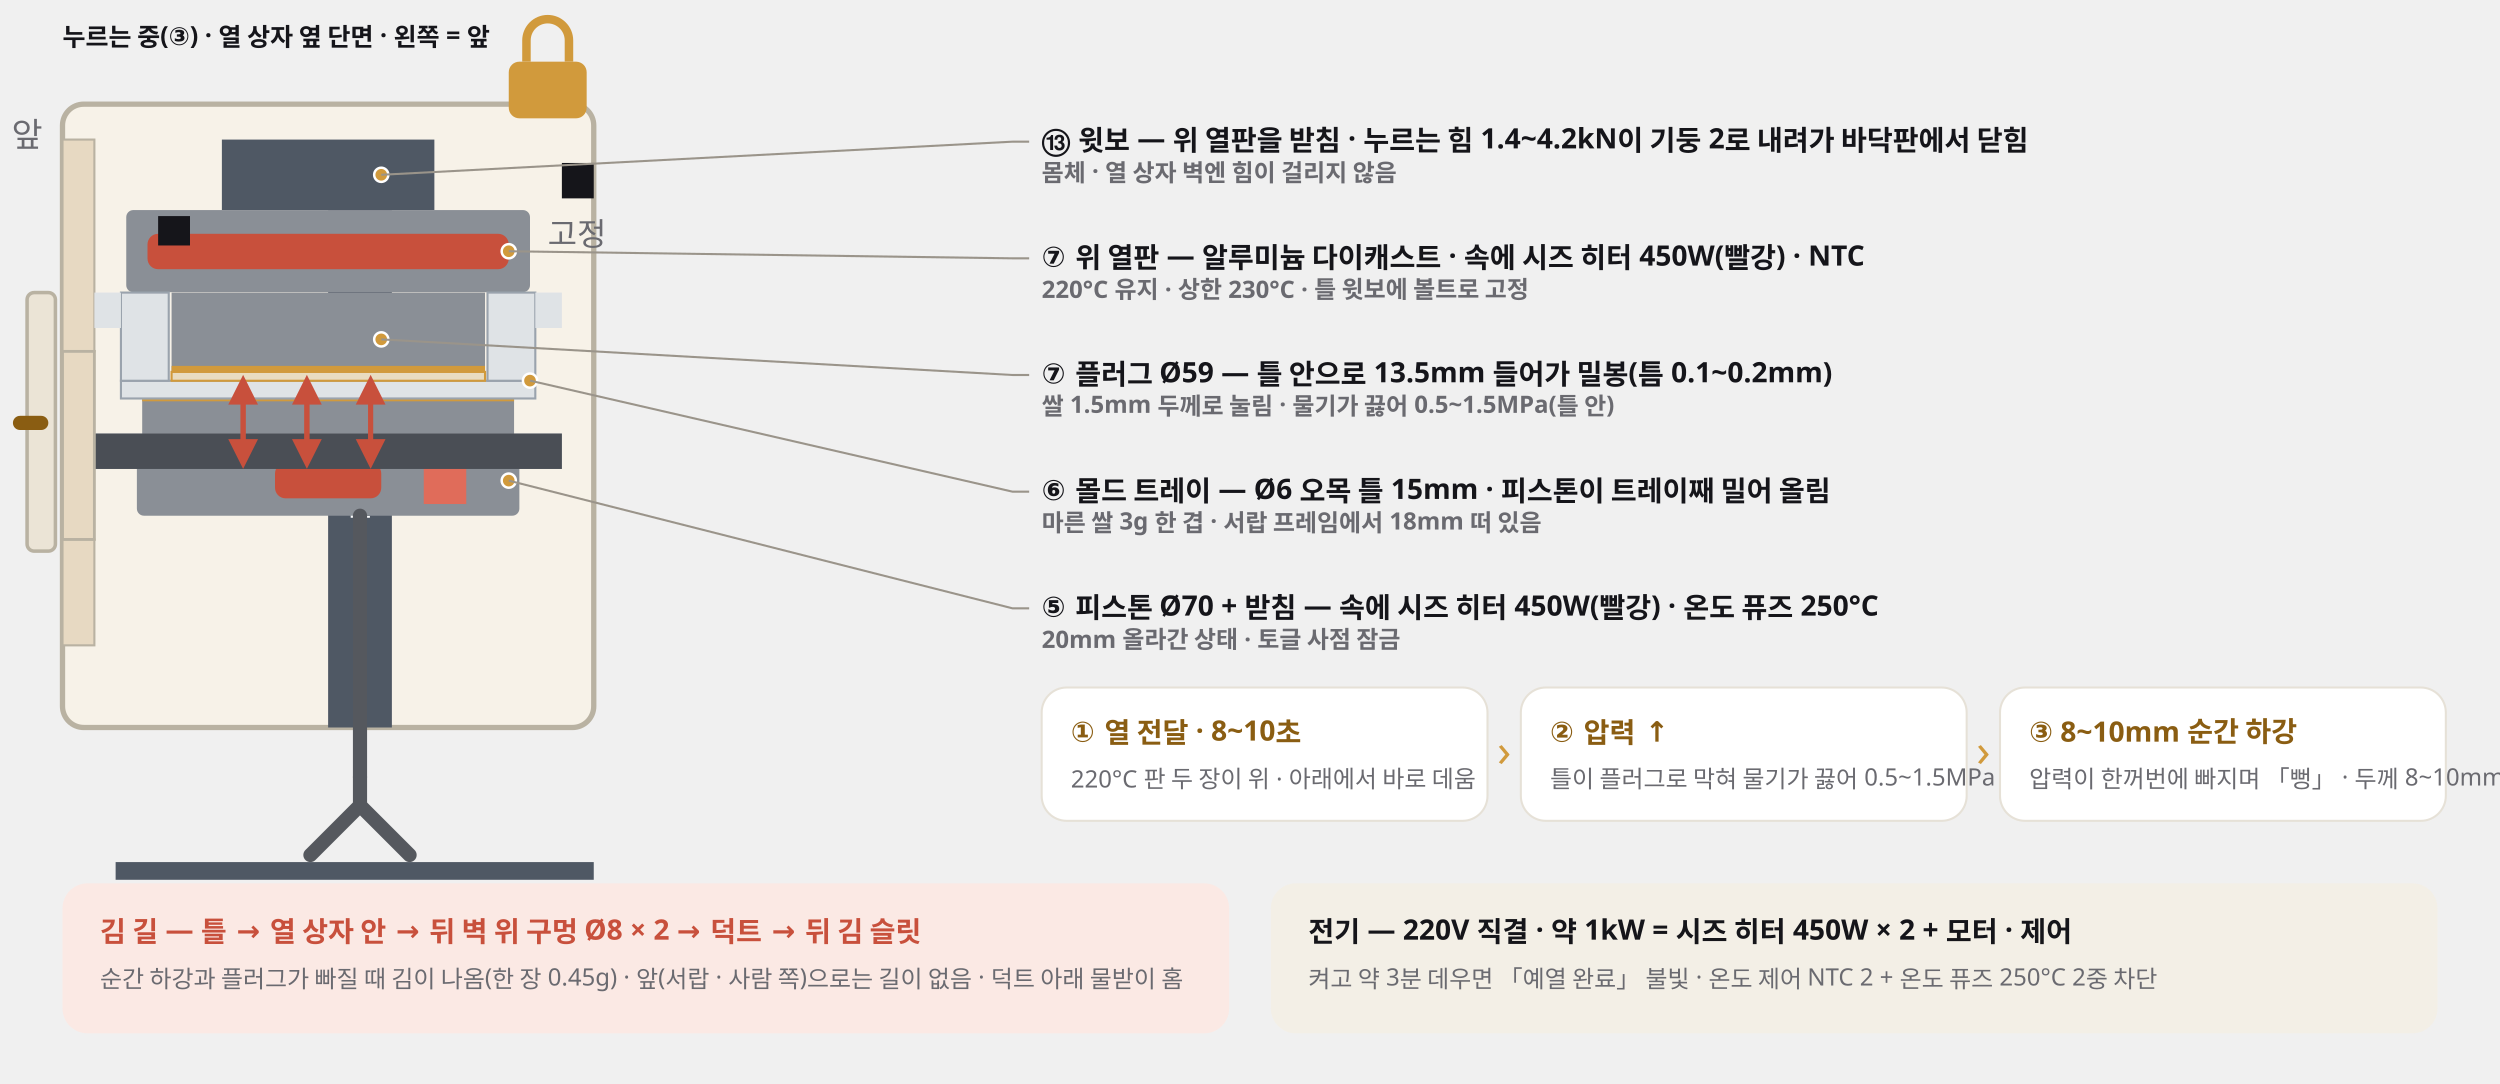
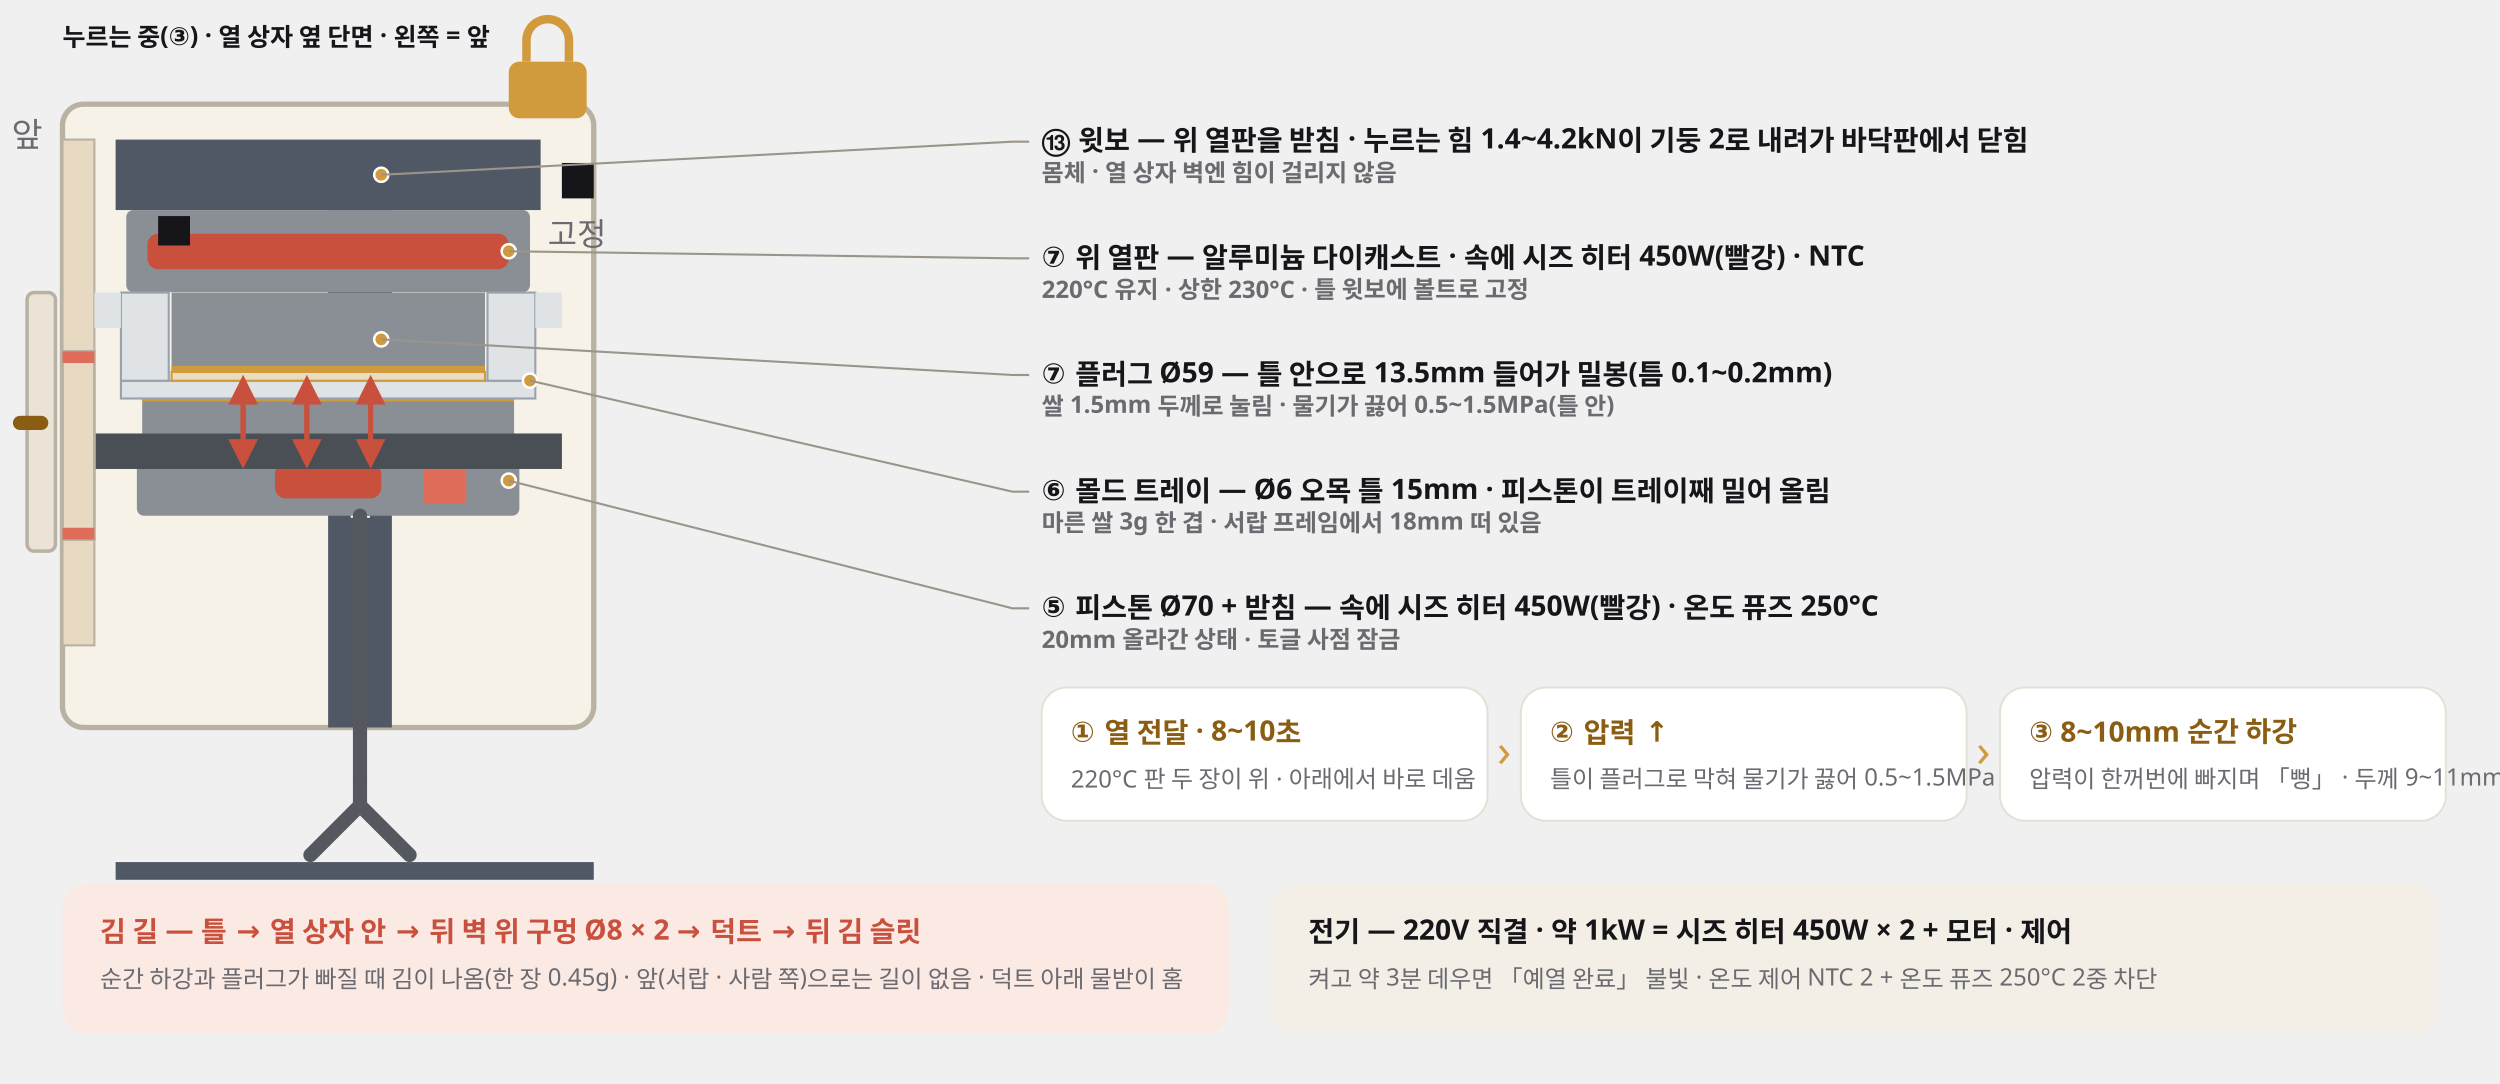
<svg xmlns="http://www.w3.org/2000/svg" viewBox="0 0 1200 520" font-family="NanumSquare, Pretendard, sans-serif">
  <defs>
    <pattern id="hatch" width="7" height="7" patternUnits="userSpaceOnUse" patternTransform="rotate(45)">
      <line x1="0" y1="0" x2="0" y2="7" stroke="#8a5d12" stroke-width="1.1" opacity=".55" />
    </pattern>
    <linearGradient id="glassT" x1="0" y1="0" x2="1" y2="1">
      <stop offset="0" stop-color="#3a3a40" />
      <stop offset=".5" stop-color="#101014" />
      <stop offset="1" stop-color="#2c2c32" />
    </linearGradient>
    <marker id="arr" viewBox="0 0 10 10" refX="8" refY="5" markerWidth="7" markerHeight="7" orient="auto-start-reverse">
      <path d="M0,0 L10,5 L0,10 z" fill="#d19a3c" />
    </marker>
    <marker id="arrg" viewBox="0 0 10 10" refX="8" refY="5" markerWidth="6" markerHeight="6" orient="auto-start-reverse">
      <path d="M0,0 L10,5 L0,10 z" fill="#6a6a70" />
    </marker>
    <marker id="arrh" viewBox="0 0 10 10" refX="8" refY="5" markerWidth="6" markerHeight="6" orient="auto-start-reverse">
      <path d="M0,0 L10,5 L0,10 z" fill="#c8503c" />
    </marker>
  </defs>
  <g transform="translate(30,50) scale(1.7) translate(-66,-62)">
    <rect x="66" y="62" width="150" height="176" rx="6" fill="#f7f2e8" stroke="#b9b2a2" stroke-width="1.5" />
    <rect x="192" y="50" width="22" height="16" rx="3" fill="#d19a3c" />
    <path d="M197 50 v-6 a6 6 0 0 1 12 0 v6" fill="none" stroke="#d19a3c" stroke-width="2.4" />
    <text x="56" y="74" font-size="9.5" fill="#6a6a70" text-anchor="middle">앞</text>
    <rect x="66.0" y="72.0" width="9.0" height="59.8" fill="#e7d9c2" stroke="#b9b2a2" stroke-width=".6" />
    <rect x="66.0" y="184.9" width="9.0" height="29.9" fill="#e7d9c2" stroke="#b9b2a2" stroke-width=".6" />
    <rect x="207.0" y="78.6" width="9.0" height="10.0" fill="#15151a" />
    <rect x="141.0" y="91.9" width="18.0" height="146.1" fill="#4f5864" />
-     <rect x="111.0" y="72.0" width="60.0" height="19.9" fill="#4f5864" />
+     <rect x="81.0" y="72.0" width="120.0" height="19.9" fill="#4f5864" />
    <text x="150.0" y="178.2" font-size="8.5" fill="#fff" text-anchor="middle">틀</text>
    <rect x="84.0" y="91.9" width="114.0" height="23.2" fill="#8a8f96" rx="2" />
    <rect x="90.0" y="98.6" width="102.0" height="10.0" fill="#c8503c" rx="3" />
    <rect x="96.8" y="115.2" width="88.5" height="22.4" fill="#8a8f96" />
    <rect x="96.8" y="135.9" width="88.5" height="1.7" fill="#d19a3c" />
    <rect x="93.0" y="93.6" width="9.0" height="8.3" fill="#15151a" />
    <text x="203.0" y="101.9" font-size="9" fill="#6a6a70">고정</text>
    <rect x="75.0" y="155.0" width="132.0" height="10.0" fill="#b9bec4" />
    <rect x="87.0" y="158.3" width="108.0" height="19.9" fill="#8a8f96" rx="2" />
    <rect x="126.0" y="163.3" width="30.0" height="10.0" fill="#c8503c" rx="3" />
    <rect x="88.5" y="145.0" width="105.0" height="13.3" fill="#8a8f96" />
    <rect x="88.5" y="144.2" width="105.0" height="1.7" fill="#d19a3c" />
    <rect x="168.0" y="161.6" width="12.0" height="13.3" fill="#e06c5a" />
    <rect x="75.0" y="155.0" width="132.0" height="10.0" fill="#4a4e55" />
    <rect x="66.0" y="131.8" width="9.0" height="53.1" fill="#e7d9c2" stroke="#b9b2a2" stroke-width=".8" />
+     <rect x="66.0" y="131.8" width="9.0" height="3.3" fill="#e06c5a" />
+     <rect x="66.0" y="181.6" width="9.0" height="3.3" fill="#e06c5a" />
    <rect x="56.0" y="115.2" width="8" height="73.0" rx="2" fill="#ebe4d6" stroke="#b9b2a2" />
    <rect x="52.0" y="150.0" width="10" height="4" rx="2" fill="#8a5d12" />
    <rect x="82.5" y="140.1" width="117.0" height="5.0" fill="#dfe3e6" stroke="#9aa3ad" stroke-width=".6" />
    <rect x="186.0" y="115.2" width="13.5" height="24.9" fill="#dfe3e6" stroke="#9aa3ad" stroke-width=".6" />
    <rect x="82.5" y="115.2" width="13.5" height="24.9" fill="#dfe3e6" stroke="#9aa3ad" stroke-width=".6" />
    <rect x="199.5" y="115.2" width="7.5" height="10.0" fill="#dfe3e6" />
    <rect x="75.0" y="115.2" width="7.5" height="10.0" fill="#dfe3e6" />
    <rect x="96.8" y="137.6" width="88.5" height="2.5" fill="#e9dcc0" stroke="#d19a3c" stroke-width=".6" />
    <line x1="117.0" y1="145.0" x2="117.0" y2="163.3" stroke="#c8503c" stroke-width="1.4" marker-end="url(#arrh)" />
    <line x1="117.0" y1="158.3" x2="117.0" y2="140.1" stroke="#c8503c" stroke-width="1.4" marker-end="url(#arrh)" />
    <line x1="135.0" y1="145.0" x2="135.0" y2="163.3" stroke="#c8503c" stroke-width="1.4" marker-end="url(#arrh)" />
    <line x1="135.0" y1="158.3" x2="135.0" y2="140.1" stroke="#c8503c" stroke-width="1.4" marker-end="url(#arrh)" />
    <line x1="153.0" y1="145.0" x2="153.0" y2="163.3" stroke="#c8503c" stroke-width="1.4" marker-end="url(#arrh)" />
    <line x1="153.0" y1="158.3" x2="153.0" y2="140.1" stroke="#c8503c" stroke-width="1.4" marker-end="url(#arrh)" />
    <line x1="150.0" y1="178.2" x2="150.0" y2="252" stroke="#55585e" stroke-width="4" stroke-linecap="round" />
    <path d="M150.0 252 v8 M150.0 260 l-14 14 M150.0 260 l14 14" fill="none" stroke="#55585e" stroke-width="4" stroke-linecap="round" />
    <rect x="81.0" y="276" width="135.0" height="5" fill="#4f5864" />
    <rect x="106" y="286" width="40" height="14" rx="4" fill="#5a5e66" />
    <text x="152" y="297" font-size="10" fill="#6a6a70">모터(바닥)</text>
  </g>
  <text x="30.0" y="22.0" font-size="12" font-weight="800" fill="#15151a">누르는 중(③) · 열 상자 옆 단면 · 왼쪽 = 앞</text>
  <circle cx="183.0" cy="83.9" r="3.4" fill="#d19a3c" stroke="#fff" stroke-width="1.2" />
  <polyline points="183.0,83.9 486.0,68.0 494.0,68.0" fill="none" stroke="#9a948a" stroke-width="1" />
  <text x="500" y="72" font-size="13.5" font-weight="800" fill="#15151a">⑬ 윗보 — 위 열판을 받침 · 누르는 힘 1.4~4.2kN이 기둥 2로 내려가 바닥판에서 닫힘</text>
  <text x="500" y="87" font-size="11.5" font-weight="600" fill="#6a6a70">몸체 · 열 상자 벽엔 힘이 걸리지 않음</text>
  <circle cx="244.2" cy="120.6" r="3.4" fill="#d19a3c" stroke="#fff" stroke-width="1.2" />
  <polyline points="244.2,120.6 486.0,124.0 494.0,124.0" fill="none" stroke="#9a948a" stroke-width="1" />
  <text x="500" y="128" font-size="13.5" font-weight="800" fill="#15151a">⑦ 위 열판 — 알루미늄 다이캐스트 · 속에 시즈 히터 450W(빨강) · NTC</text>
  <text x="500" y="143" font-size="11.5" font-weight="600" fill="#6a6a70">220°C 유지 · 상한 230°C · 틀 윗보에 볼트로 고정</text>
  <circle cx="183.0" cy="162.9" r="3.4" fill="#d19a3c" stroke="#fff" stroke-width="1.2" />
  <polyline points="183.0,162.9 486.0,180.0 494.0,180.0" fill="none" stroke="#9a948a" stroke-width="1" />
  <text x="500" y="184" font-size="13.5" font-weight="800" fill="#15151a">⑦ 플러그 Ø59 — 틀 안으로 13.5mm 들어가 밀봉(틈 0.1~0.2mm)</text>
  <text x="500" y="199" font-size="11.5" font-weight="600" fill="#6a6a70">쌀 1.5mm 두께로 눌림 · 물기가 끓어 0.5~1.5MPa(틀 안)</text>
  <circle cx="254.4" cy="182.7" r="3.4" fill="#d19a3c" stroke="#fff" stroke-width="1.2" />
  <polyline points="254.4,182.7 486.0,236.0 494.0,236.0" fill="none" stroke="#9a948a" stroke-width="1" />
  <text x="500" y="240" font-size="13.5" font-weight="800" fill="#15151a">⑥ 몰드 트레이 — Ø6 오목 틀 15mm · 피스톤이 트레이째 밀어 올림</text>
  <text x="500" y="255" font-size="11.5" font-weight="600" fill="#6a6a70">마른 쌀 3g 한 겹 · 서랍 프레임에서 18mm 떠 있음</text>
  <circle cx="244.2" cy="230.7" r="3.4" fill="#d19a3c" stroke="#fff" stroke-width="1.2" />
  <polyline points="244.2,230.7 486.0,292.0 494.0,292.0" fill="none" stroke="#9a948a" stroke-width="1" />
  <text x="500" y="296" font-size="13.5" font-weight="800" fill="#15151a">⑤ 피스톤 Ø70 + 받침 — 속에 시즈 히터 450W(빨강) · 온도 퓨즈 250°C</text>
  <text x="500" y="311" font-size="11.5" font-weight="600" fill="#6a6a70">20mm 올라간 상태 · 토글 사점 잠금</text>
  <rect x="500" y="330" width="214" height="64" rx="12" fill="#fff" stroke="#e6e1d7" />
  <text x="514" y="356" font-size="13.5" font-weight="800" fill="#8a5d12">① 열 전달 · 8~10초</text>
  <text x="514" y="378" font-size="11.5" fill="#6a6a70">220°C 판 두 장이 위 · 아래에서 바로 데움</text>
  <text x="722" y="368" font-size="22" fill="#d19a3c" text-anchor="middle">›</text>
  <rect x="730" y="330" width="214" height="64" rx="12" fill="#fff" stroke="#e6e1d7" />
  <text x="744" y="356" font-size="13.5" font-weight="800" fill="#8a5d12">② 압력 ↑</text>
  <text x="744" y="378" font-size="11.5" fill="#6a6a70">틀이 플러그로 막혀 물기가 끓어 0.5~1.5MPa</text>
  <text x="952" y="368" font-size="22" fill="#d19a3c" text-anchor="middle">›</text>
  <rect x="960" y="330" width="214" height="64" rx="12" fill="#fff" stroke="#e6e1d7" />
  <text x="974" y="356" font-size="13.5" font-weight="800" fill="#8a5d12">③ 8~10mm 순간 하강</text>
-   <text x="974" y="378" font-size="11.5" fill="#6a6a70">압력이 한꺼번에 빠지며 「뻥」 · 두께 8~10mm</text>
+   <text x="974" y="378" font-size="11.5" fill="#6a6a70">압력이 한꺼번에 빠지며 「뻥」 · 두께 9~11mm</text>
  <rect x="30" y="424" width="560" height="72" rx="12" fill="#fbe9e4" />
  <text x="48" y="452" font-size="13.5" font-weight="800" fill="#c8503c">김 길 — 틀 → 열 상자 안 → 뒤 벽 위 구멍 Ø8 × 2 → 덕트 → 뒤 김 슬릿</text>
  <text x="48" y="474" font-size="11.5" fill="#6a6a70">순간 하강과 플러그가 빠질 때 김이 나옴(한 장 0.45g) · 앞(서랍 · 사람 쪽)으로는 길이 없음 · 덕트 아래 물받이 홈</text>
  <rect x="610" y="424" width="560" height="72" rx="12" fill="#f3efe6" />
  <text x="628" y="452" font-size="13.5" font-weight="800" fill="#15151a">전기 — 220V 직결 · 약 1kW = 시즈 히터 450W × 2 + 모터 · 제어</text>
  <text x="628" y="474" font-size="11.5" fill="#6a6a70">켜고 약 3분 데우면 「예열 완료」 불빛 · 온도 제어 NTC 2 + 온도 퓨즈 250°C 2중 차단</text>
</svg>
